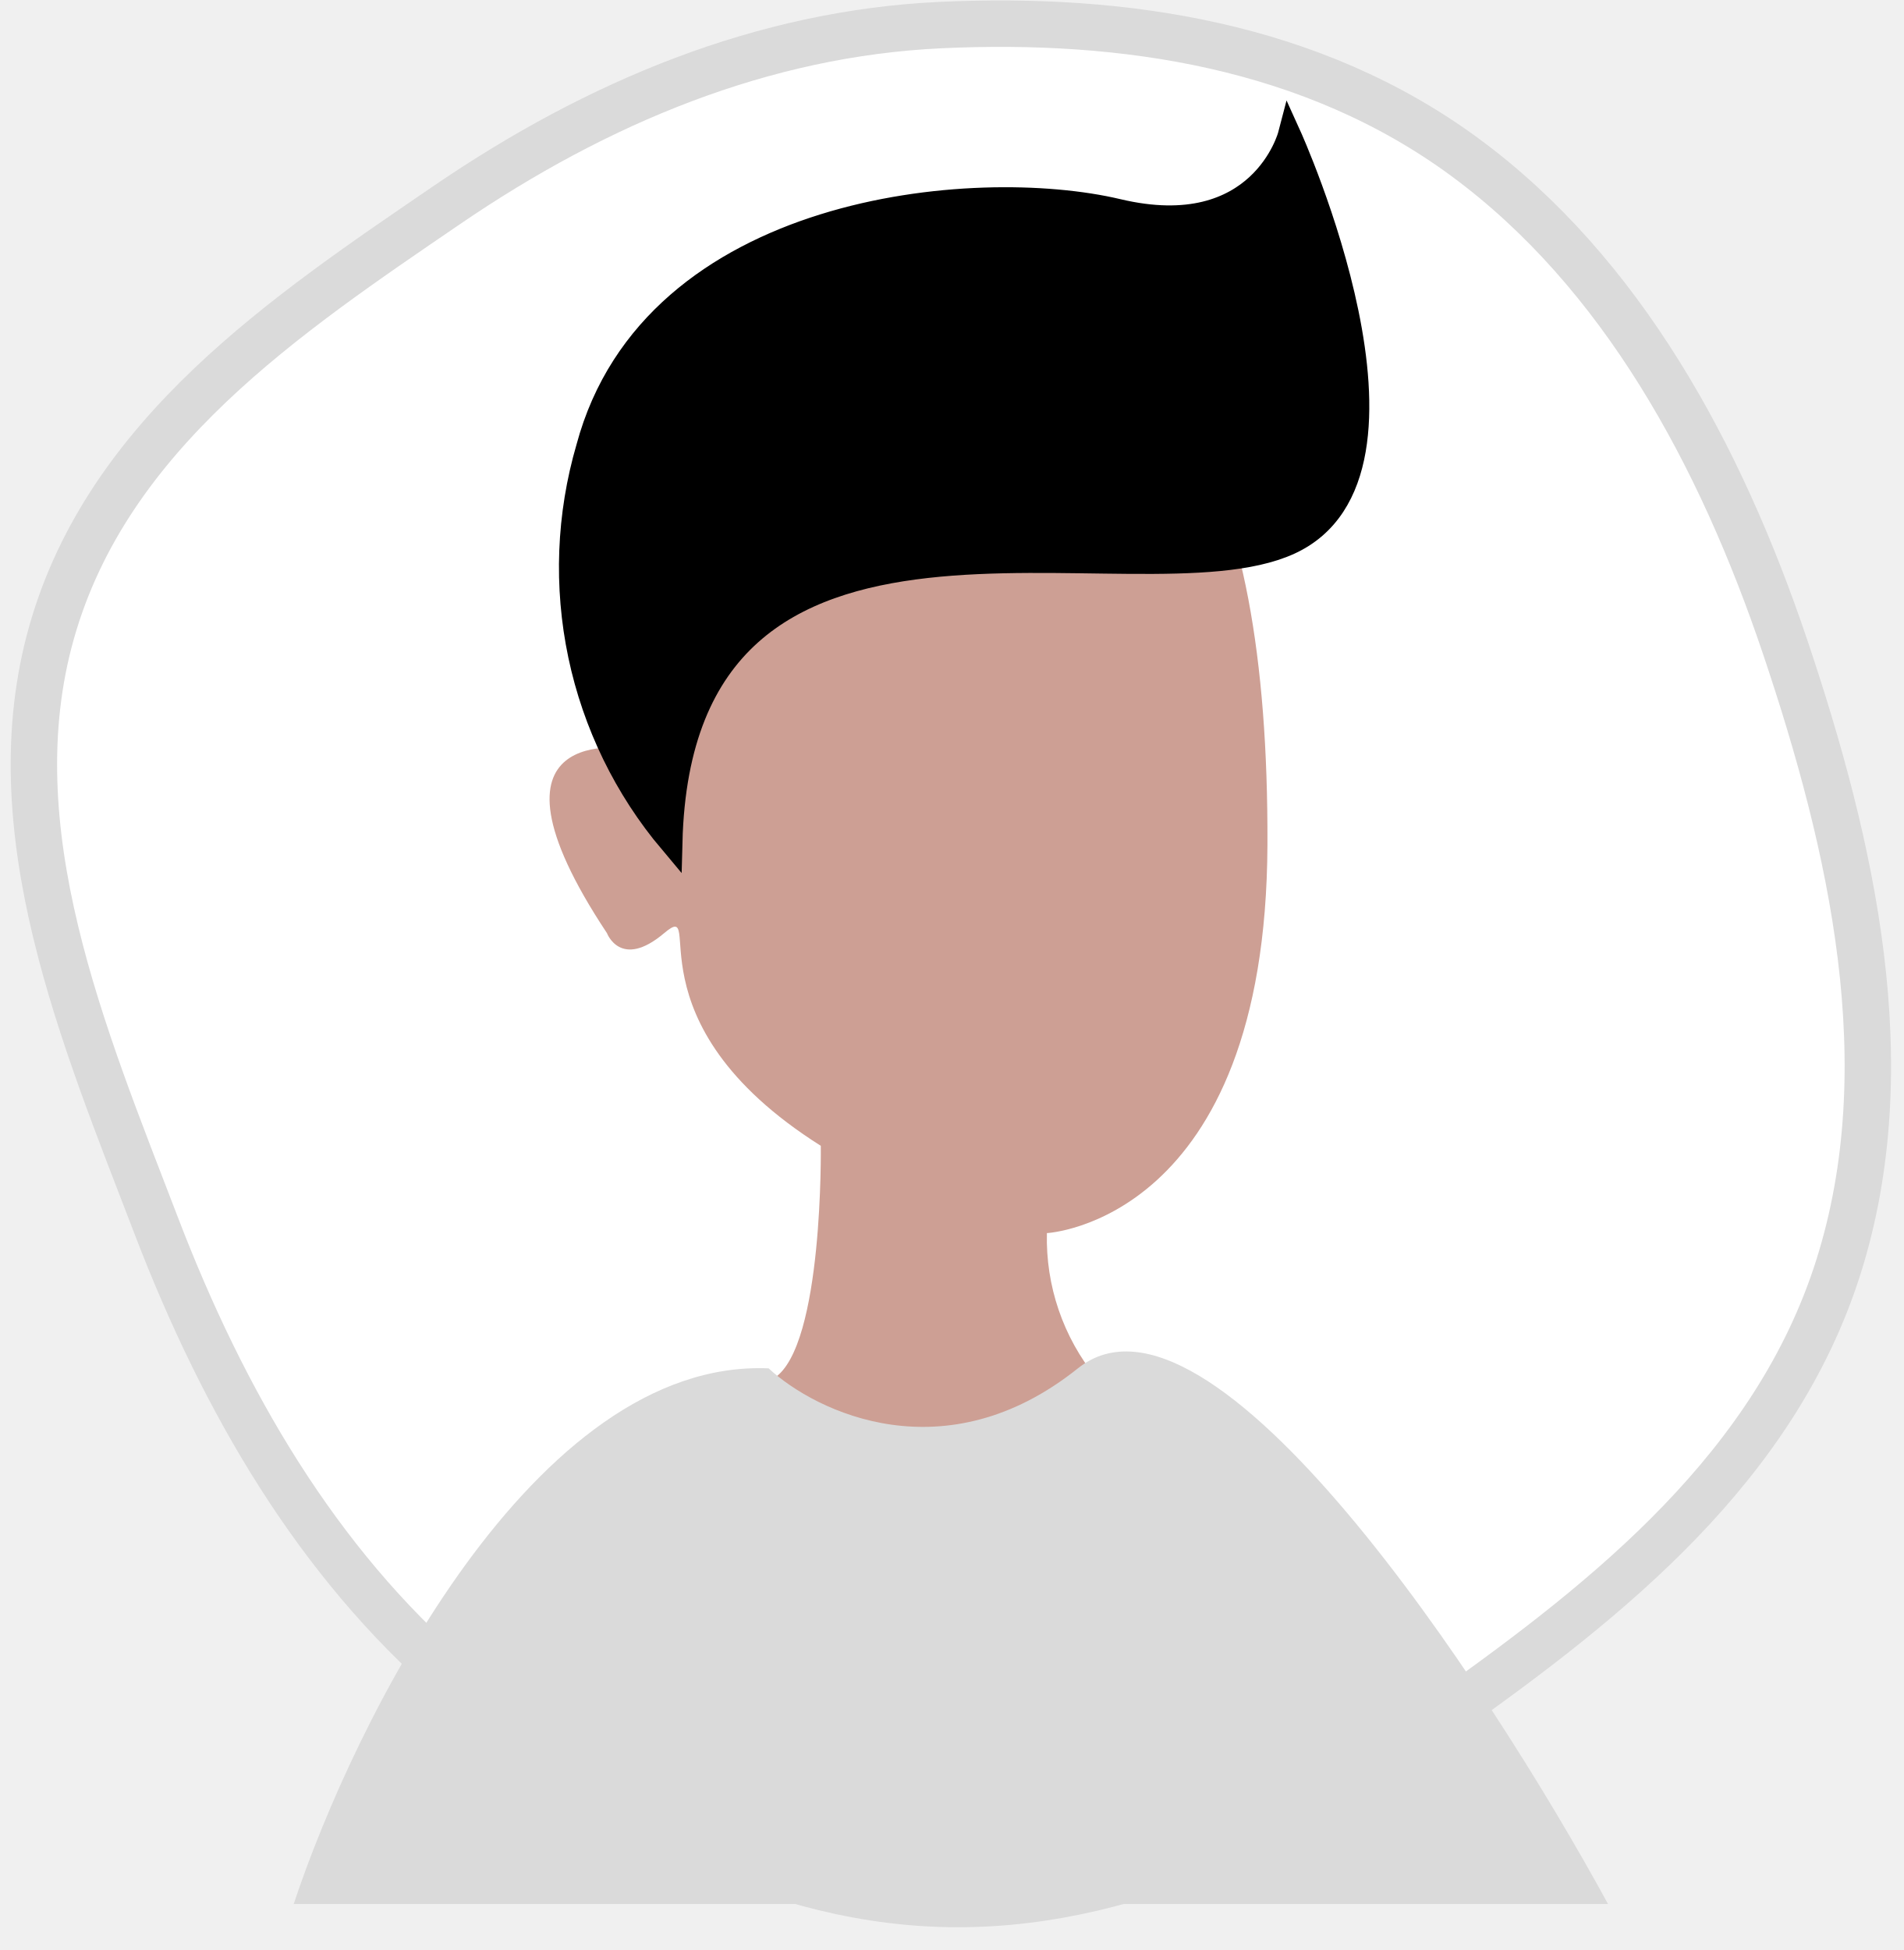
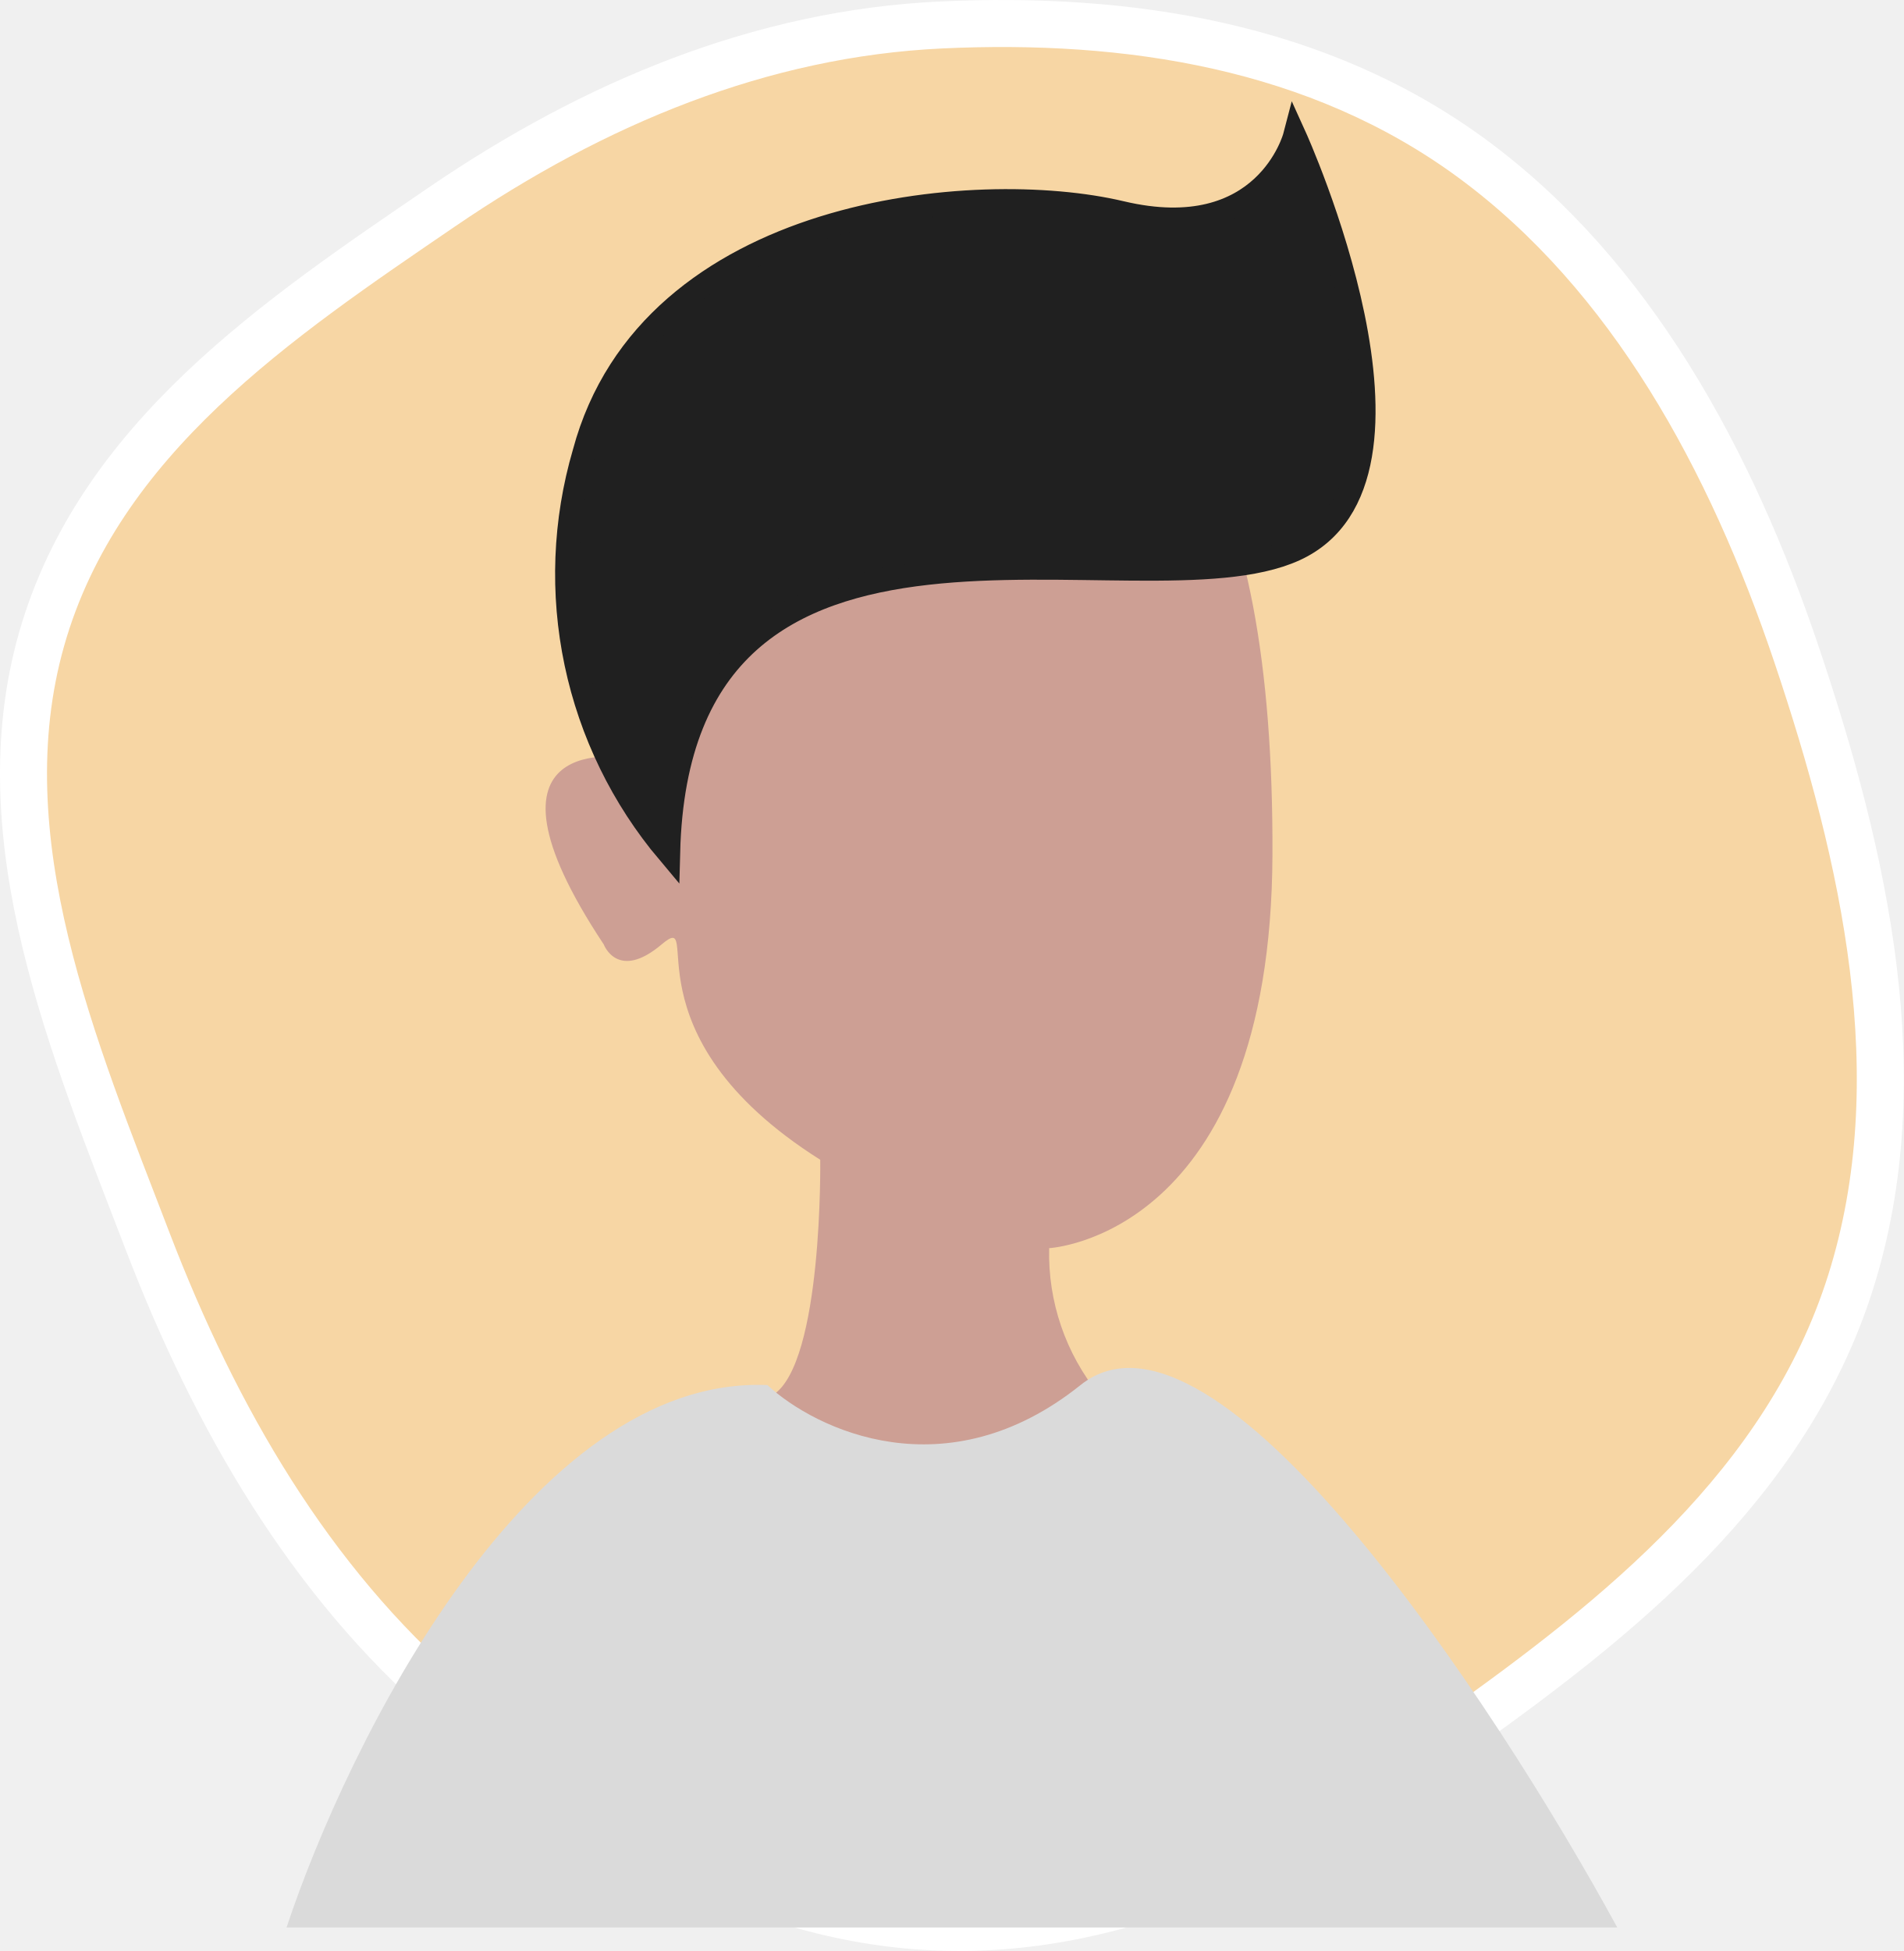
- <svg xmlns="http://www.w3.org/2000/svg" width="82" height="84" viewBox="0 0 82 84" fill="none">
-   <path fill-rule="evenodd" clip-rule="evenodd" d="M40.502 1.081C48.421 0.711 56.532 1.934 63.108 6.775C69.831 11.724 74.101 19.56 76.901 27.879C79.794 36.476 81.932 45.915 79.194 54.573C76.479 63.159 69.355 68.834 62.387 73.775C55.751 78.48 48.406 82.266 40.502 82.007C32.739 81.753 25.642 77.639 19.549 72.371C13.654 67.276 9.646 60.4 6.739 52.821C3.588 44.604 -0.19 35.721 2.23 27.213C4.66 18.674 12.322 13.562 19.257 8.826C25.748 4.394 32.857 1.439 40.502 1.081Z" fill="white" stroke="#DADADA" stroke-width="2" />
-   <path d="M40.527 13.479C40.527 13.479 27.357 13.649 27.147 32.258C27.147 32.258 20.047 30.998 26.147 40.199C26.147 40.199 26.737 41.779 28.607 40.199C30.477 38.618 26.857 43.989 35.357 49.358C35.357 49.358 35.477 57.978 33.357 59.358C31.237 60.739 44.977 65.478 47.227 59.358C45.795 57.599 45.04 55.386 45.097 53.118C45.097 53.118 54.537 52.639 54.597 36.379C54.657 20.119 50.117 12.479 40.527 13.479Z" fill="#CD9F94" />
-   <path d="M28.897 36.279C26.945 33.96 25.597 31.194 24.972 28.228C24.348 25.262 24.466 22.188 25.317 19.279C28.117 8.848 41.997 7.608 48.157 9.068C54.317 10.528 55.547 5.818 55.547 5.818C55.547 5.818 62.157 20.378 55.547 23.398C48.937 26.419 29.347 18.758 28.897 36.279Z" fill="black" stroke="black" stroke-miterlimit="10" />
-   <path d="M46.432 58.944C40.722 63.512 35.171 60.847 33.109 58.944C23.013 58.523 15.264 74.152 12.651 82.02H69.269C64.036 72.425 52.141 54.377 46.432 58.944Z" fill="#DADADA" />
+ <svg xmlns="http://www.w3.org/2000/svg" width="81" height="83" viewBox="0 0 81 83" fill="none">
+   <path fill-rule="evenodd" clip-rule="evenodd" d="M40.042 1.062C47.961 0.691 56.072 1.914 62.648 6.756C69.371 11.705 73.641 19.541 76.441 27.859C79.334 36.457 81.472 45.896 78.734 54.554C76.019 63.139 68.895 68.815 61.927 73.755C55.291 78.46 47.946 82.246 40.042 81.987C32.279 81.733 25.182 77.62 19.089 72.352C13.194 67.256 9.186 60.38 6.279 52.801C3.128 44.584 -0.65 35.702 1.77 27.194C4.2 18.654 11.862 13.542 18.797 8.807C25.288 4.374 32.397 1.419 40.042 1.062Z" fill="#F7D6A4" stroke="white" stroke-width="2" />
+   <path d="M40.068 13.459C40.068 13.459 26.898 13.629 26.688 32.239C26.688 32.239 19.587 30.979 25.688 40.179C25.688 40.179 26.277 41.759 28.148 40.179C30.017 38.599 26.398 43.969 34.898 49.339C34.898 49.339 35.017 57.959 32.898 59.339C30.777 60.719 44.517 65.459 46.767 59.339C45.335 57.58 44.58 55.366 44.638 53.099C44.638 53.099 54.078 52.619 54.138 36.359C54.197 20.099 49.657 12.459 40.068 13.459Z" fill="#CD9F94" />
+   <path d="M28.438 36.259C26.485 33.94 25.137 31.174 24.512 28.208C23.887 25.242 24.006 22.168 24.858 19.259C27.657 8.829 41.538 7.589 47.697 9.049C53.858 10.509 55.087 5.799 55.087 5.799C55.087 5.799 61.697 20.359 55.087 23.379C48.477 26.399 28.887 18.739 28.438 36.259Z" fill="#202020" stroke="#202020" stroke-miterlimit="10" />
+   <path d="M45.972 58.924C40.263 63.492 34.711 60.828 32.65 58.924C22.553 58.503 14.804 74.133 12.191 82H68.809C63.576 72.405 51.681 54.357 45.972 58.924Z" fill="#DADADA" />
</svg>
